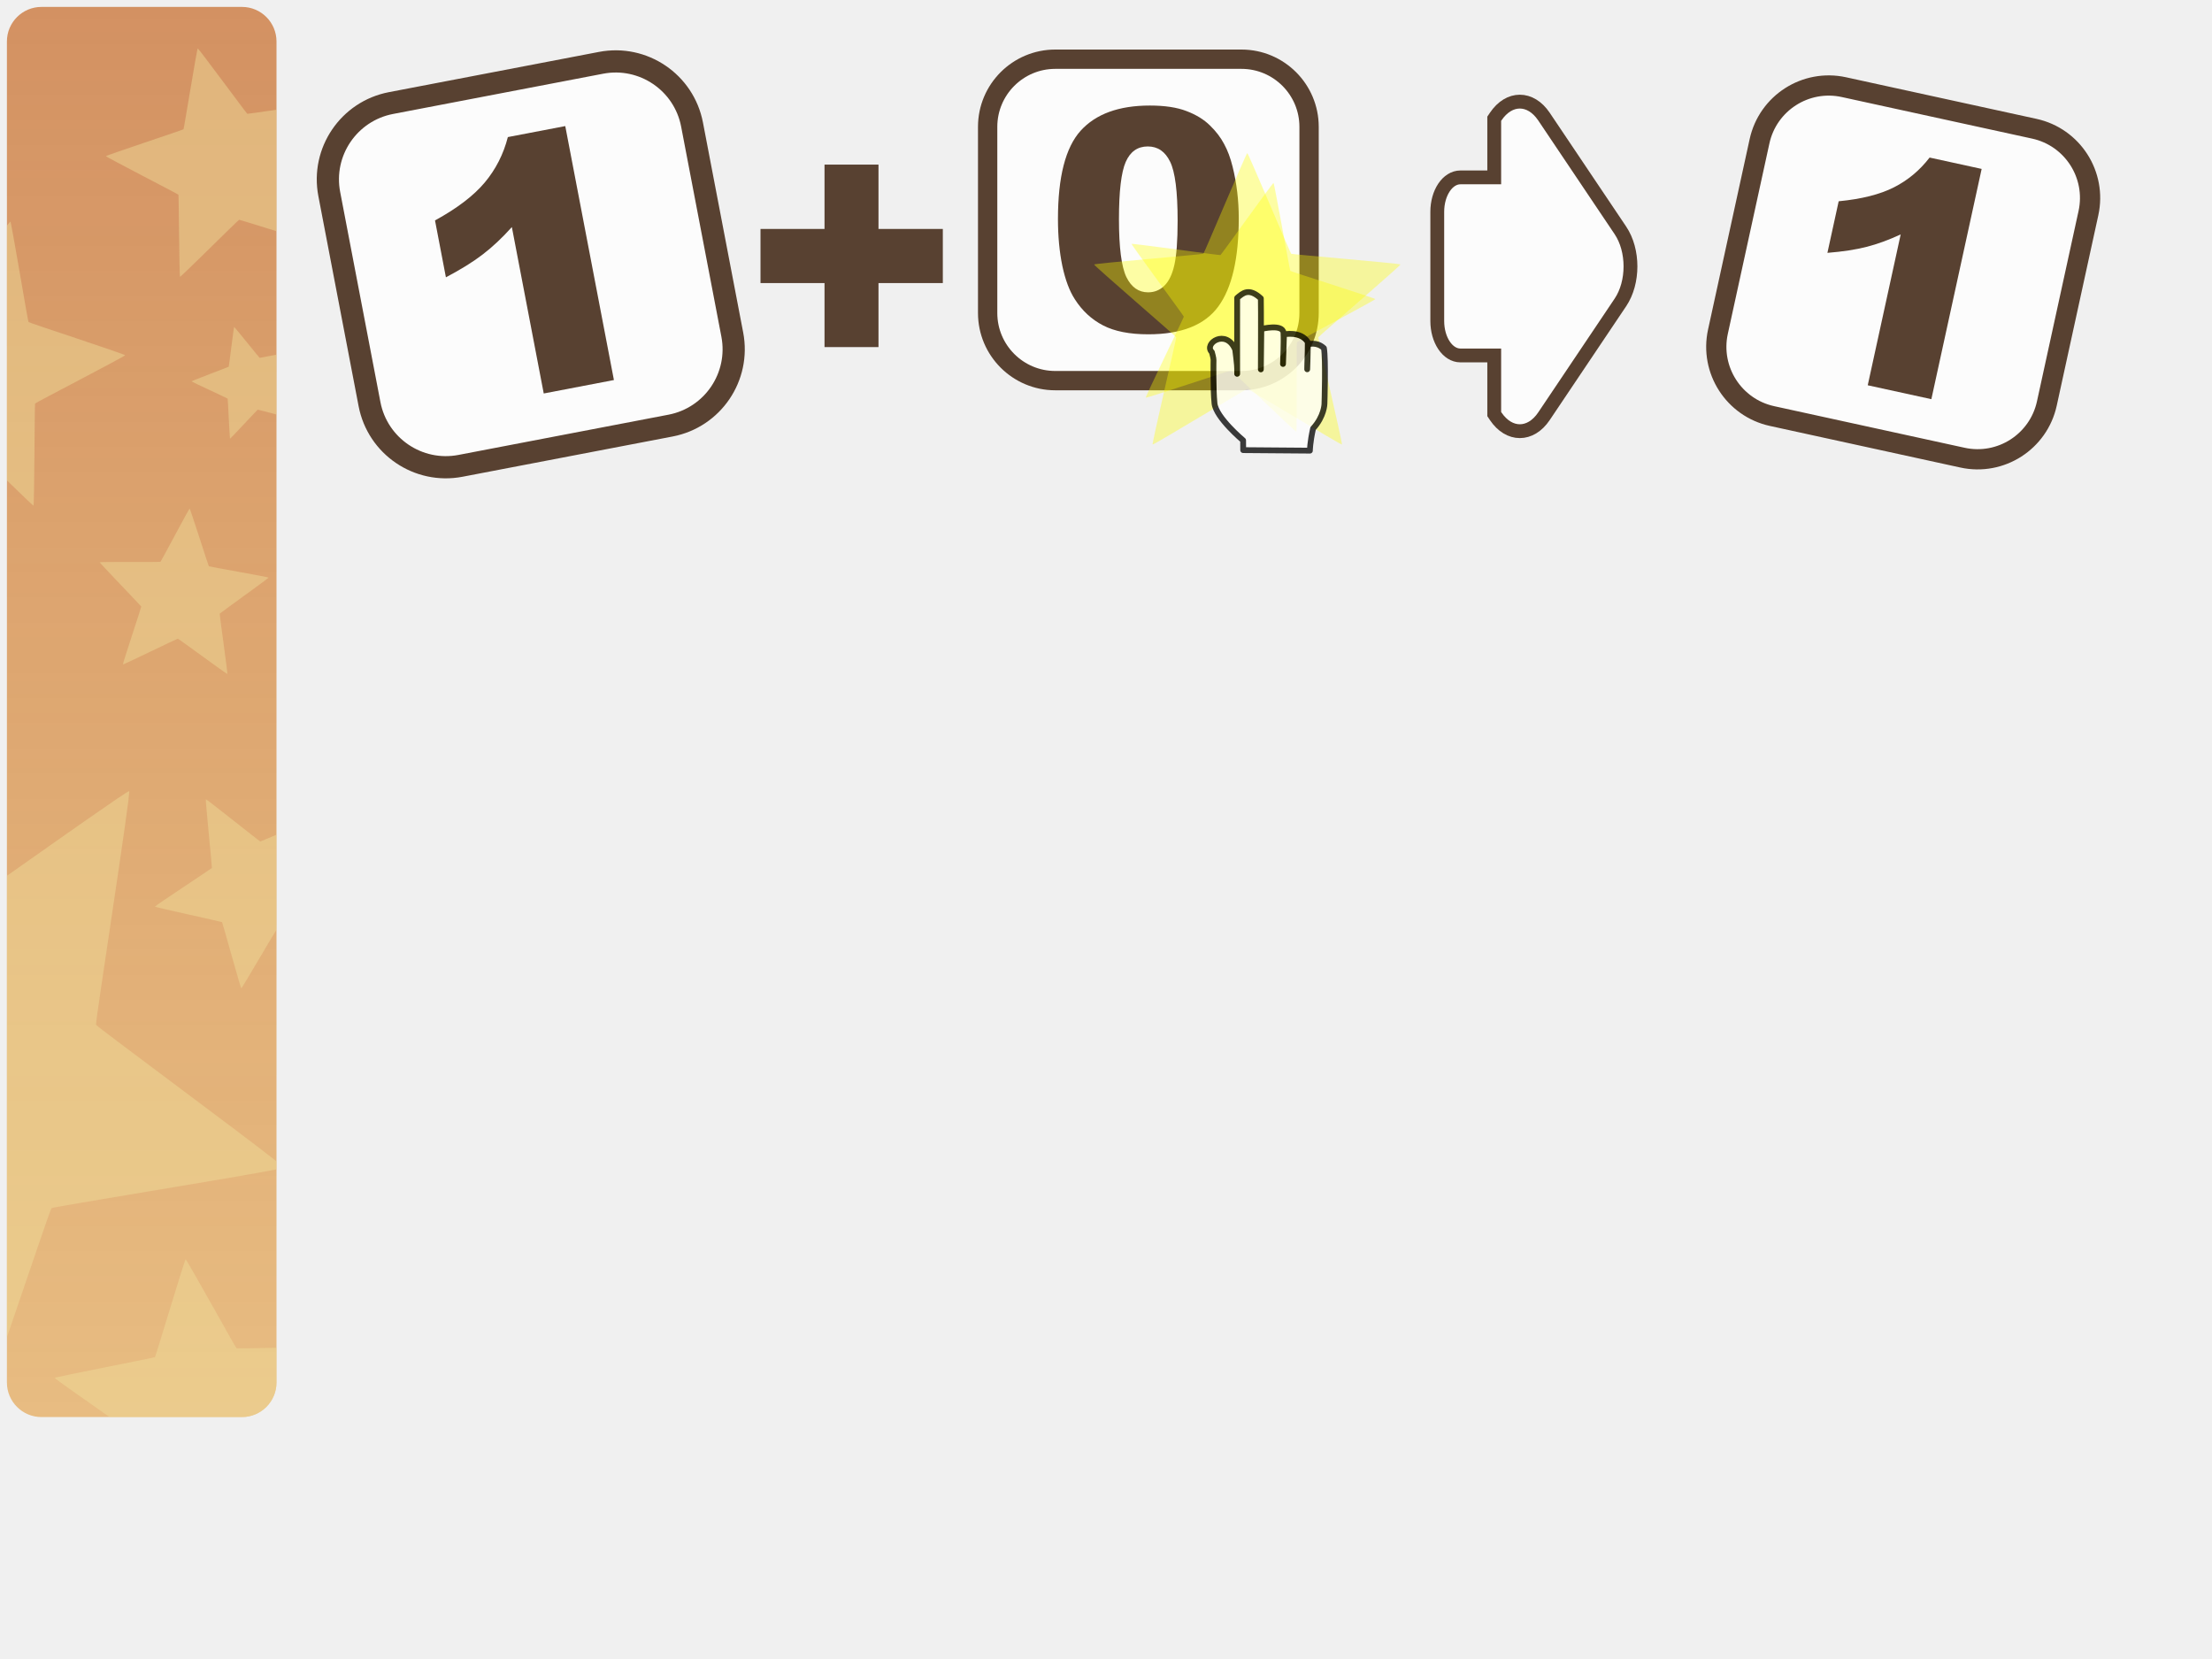
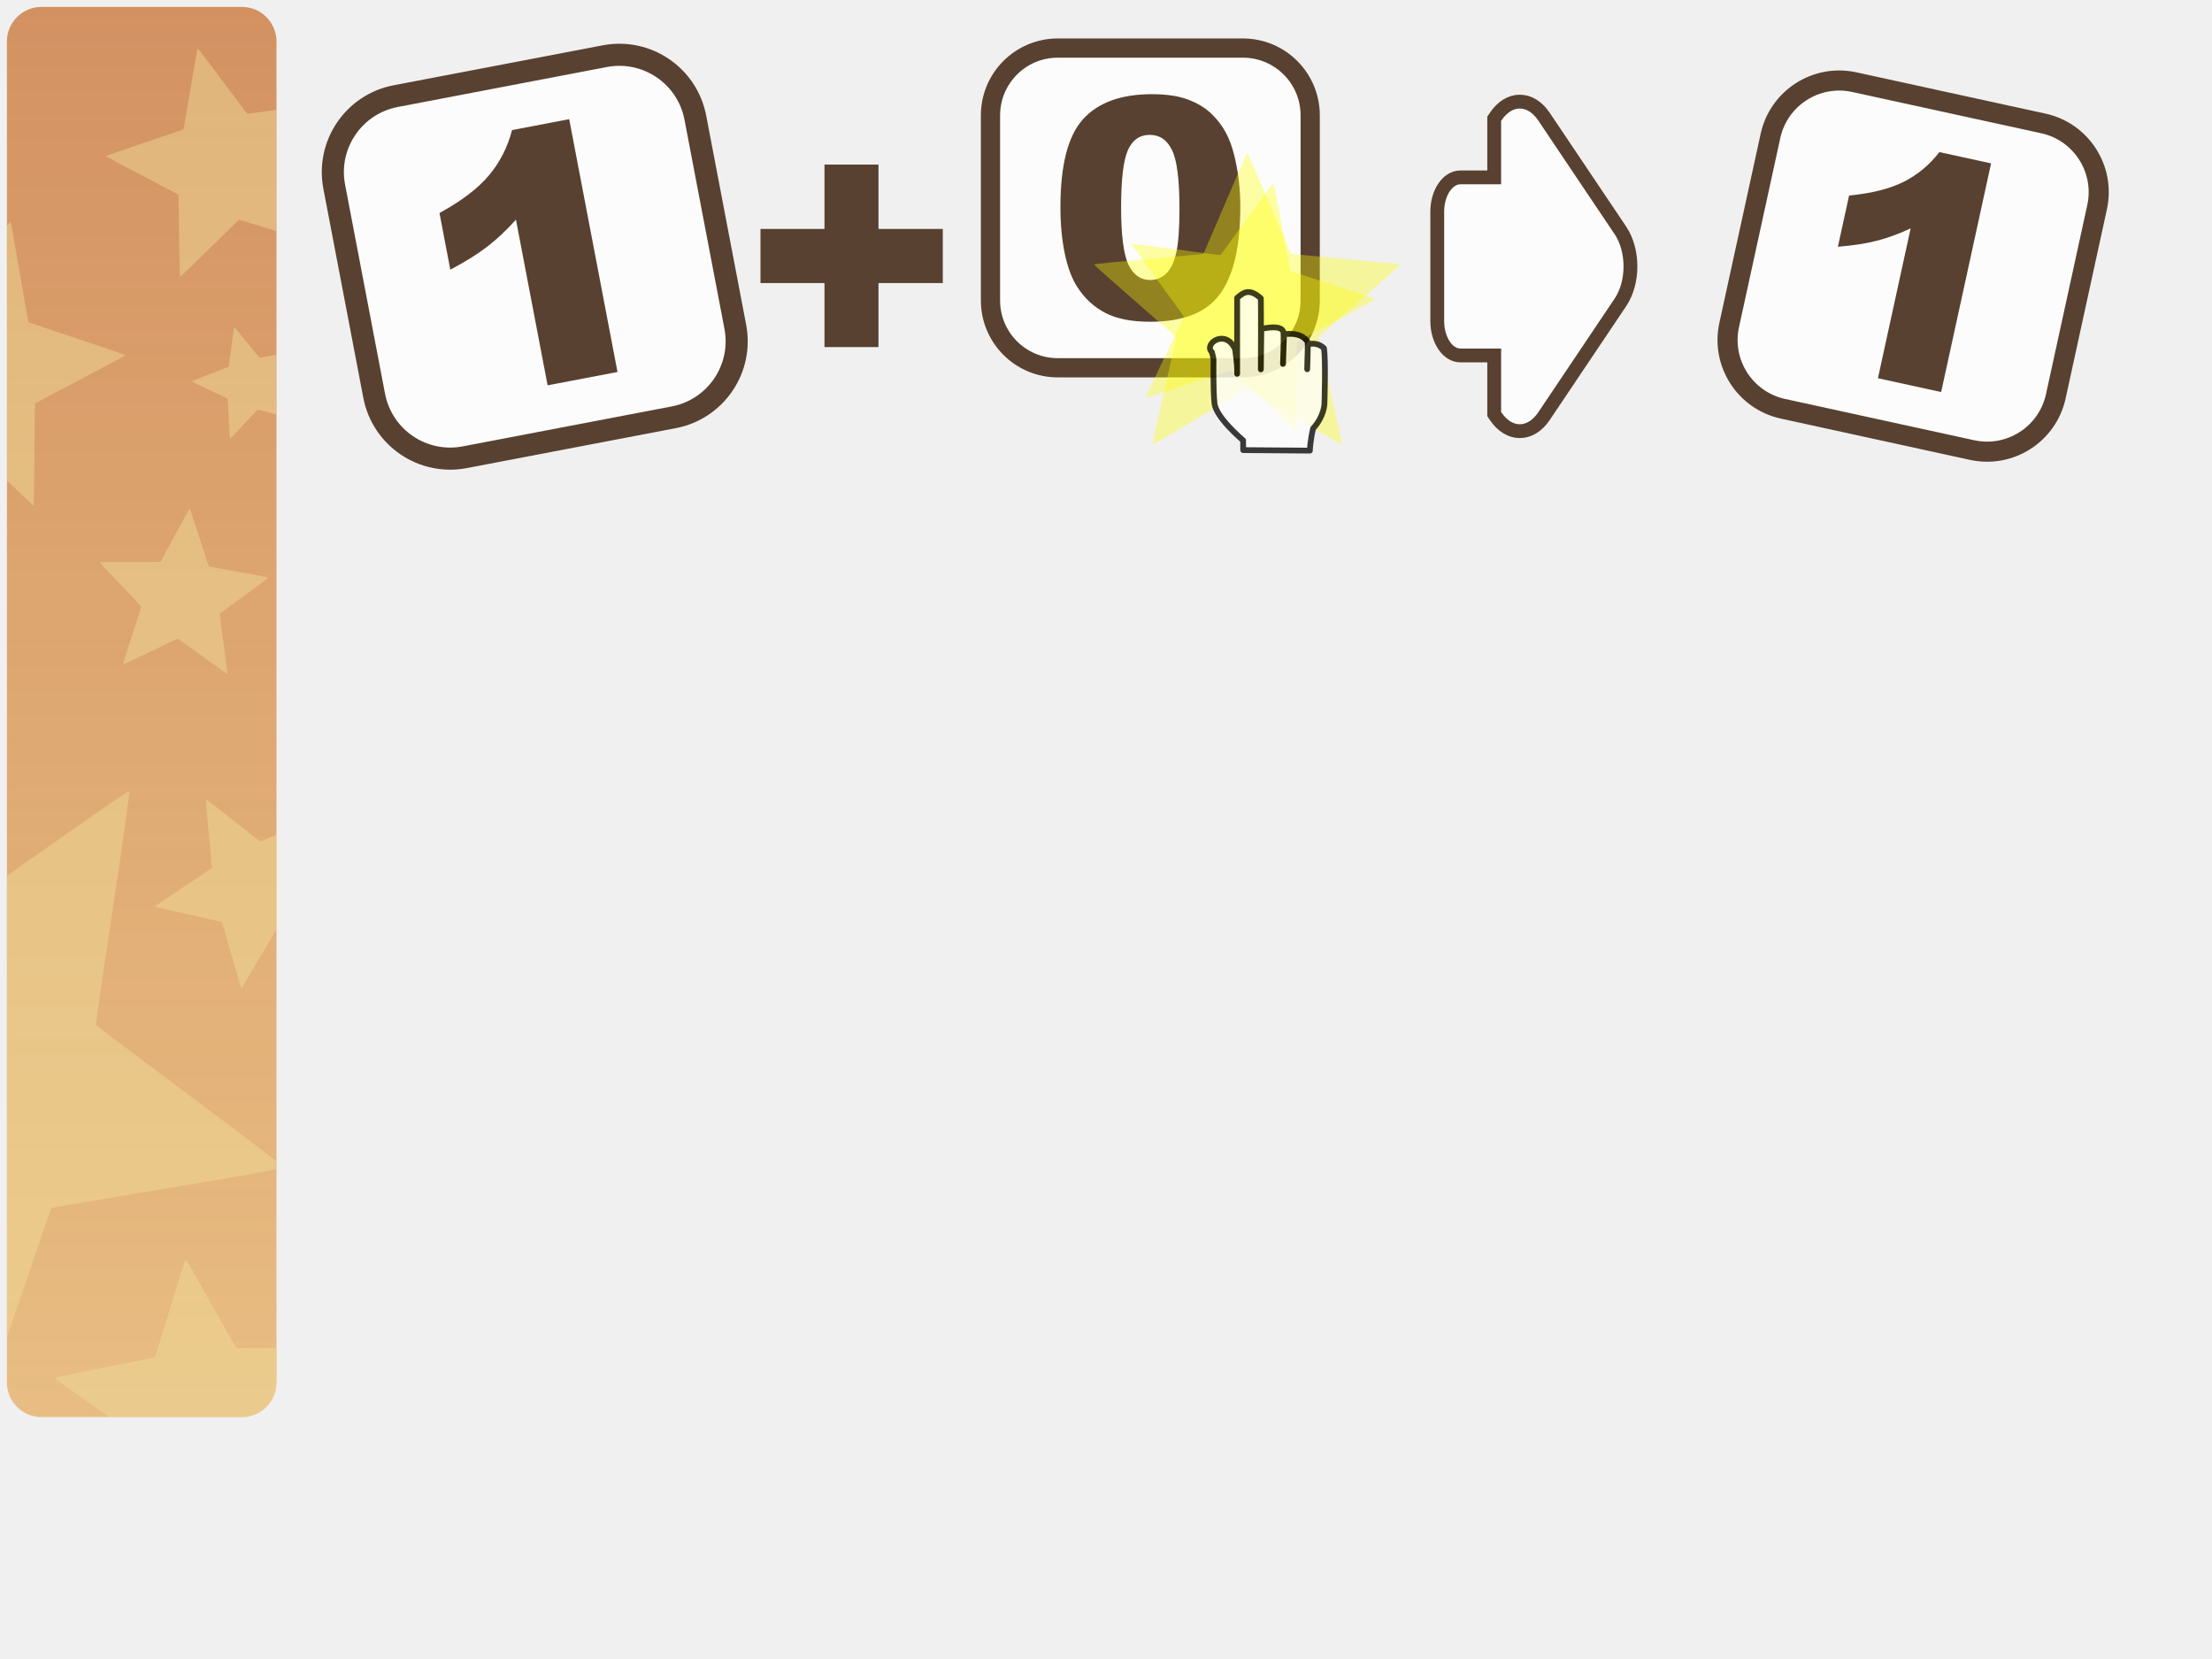
<svg xmlns="http://www.w3.org/2000/svg" xmlns:xlink="http://www.w3.org/1999/xlink" version="1.0" width="100%" height="100%" viewBox="0 0 640 480" id="equation" style="display:inline">
  <defs id="defs4">
    <linearGradient id="lg3412">
      <stop id="s3414" style="stop-color:#d39162;stop-opacity:1" offset="0" />
-       <stop id="s3416" style="stop-color:#e5ad62;stop-opacity:0.78" offset="1" />
+       <stop id="s3416" style="stop-color:#e5ad62;stop-opacity:0.77" offset="1" />
    </linearGradient>
    <linearGradient x1="41" y1="2" x2="41" y2="410" id="lg3418" xlink:href="#lg3412" gradientUnits="userSpaceOnUse" />
  </defs>
  <g id="source">
    <rect width="78" height="408" ry="10" x="2" y="2" id="rect6" style="fill:url(#lg3418);fill-opacity:1" />
    <path d="M 57.21,14 C 56.98,14.05 53.24,37.22 53.09,37.4 C 52.93,37.58 30.67,44.95 30.65,45.18 C 30.63,45.42 51.5,56.14 51.62,56.34 C 51.74,56.54 51.87,80 52.09,80.09 C 52.31,80.18 68.95,63.64 69.18,63.59 C 69.29,63.56 74.58,65.22 80,66.9 L 80,31.75 C 75.57,32.39 71.64,32.97 71.56,32.93 C 71.34,32.84 57.44,13.94 57.21,14 z M 3,64.09 C 2.96,64.08 2.57,64.57 2,65.31 L 2,139 C 6.01,142.89 9.57,146.32 9.68,146.28 C 9.96,146.16 10,117 10.15,116.75 C 10.31,116.49 36.24,103.07 36.21,102.78 C 36.19,102.48 8.44,93.41 8.25,93.18 C 8.05,92.96 3.28,64.16 3,64.09 z M 67.75,94.59 C 67.63,94.62 66.25,106 66.18,106.09 C 66.11,106.18 55.41,110.22 55.4,110.34 C 55.4,110.45 65.81,115.24 65.87,115.34 C 65.93,115.43 66.45,126.89 66.56,126.93 C 66.67,126.97 74.45,118.56 74.56,118.53 C 74.61,118.51 77.3,119.22 80,119.93 L 80,102.62 C 77.64,103.07 75.17,103.54 75.12,103.53 C 75.01,103.49 67.86,94.56 67.75,94.59 z M 54.87,147.15 C 54.69,147.14 46.58,162.47 46.43,162.56 C 46.28,162.65 28.91,162.52 28.84,162.68 C 28.77,162.84 40.83,175.32 40.87,175.5 C 40.91,175.67 35.43,192.13 35.56,192.25 C 35.69,192.36 51.29,184.76 51.46,184.78 C 51.64,184.79 65.63,195.09 65.78,195 C 65.93,194.9 63.49,177.72 63.56,177.56 C 63.63,177.4 77.75,167.29 77.71,167.12 C 77.67,166.95 60.56,163.95 60.43,163.84 C 60.3,163.72 55.05,147.17 54.87,147.15 z M 37.37,228.9 C 37.02,228.69 17.94,242.16 2,253.4 L 2,386.93 C 8.02,369.3 14.61,349.8 14.9,349.56 C 15.37,349.16 68.92,340.57 80,338.34 L 80,336 C 70.07,328.13 28,297.05 27.78,296.5 C 27.52,295.86 37.95,229.26 37.37,228.9 z M 59.56,231.25 C 59.38,231.34 61.39,250.94 61.31,251.12 C 61.22,251.3 44.77,262.11 44.81,262.31 C 44.84,262.5 64.1,266.67 64.25,266.81 C 64.39,266.94 69.61,285.94 69.81,285.96 C 70,285.99 79.55,269.56 80,269 L 80,241.5 C 77.46,242.59 75.37,243.47 75.31,243.46 C 75.11,243.44 59.73,231.15 59.56,231.25 z M 53.71,364.37 C 53.42,364.4 45.06,392.45 44.84,392.65 C 44.62,392.85 15.9,398.39 15.84,398.68 C 15.8,398.86 24.67,405.07 31.71,410 L 70,410 C 75.54,410 80,405.54 80,400 L 80,389.96 C 73.99,390.07 68.54,390.15 68.43,390.09 C 68.18,389.94 54.01,364.34 53.71,364.37 z" id="p3562" style="opacity:0.76;fill:#eedd99;fill-opacity:0.6;fill-rule:nonzero;stroke:none;marker:none;visibility:visible;display:inline;overflow:visible;enable-background:accumulate" />
  </g>
-   <g transform="matrix(1.57697,-0.3021174,0.3021174,1.57697,459.1974,-376.3172)" id="g3305">
-     <rect width="66.56" height="66.56" ry="14.01" x="-273.286" y="207.869" id="rect3307" style="opacity:1;fill:#ffffff;fill-opacity:0.78;fill-rule:nonzero;stroke:#584131;stroke-width:4;stroke-linecap:round;stroke-linejoin:miter;marker:none;stroke-miterlimit:4;stroke-dasharray:none;stroke-dashoffset:0;stroke-opacity:1;visibility:visible;overflow:visible;enable-background:accumulate" />
-     <path d="M -229.216,217.852 L -229.216,264.446 L -242.091,264.446 L -242.091,233.915 C -244.175,235.498 -246.196,236.779 -248.154,237.758 C -250.091,238.738 -252.529,239.675 -255.466,240.571 L -255.466,230.133 C -251.133,228.738 -247.768,227.06 -245.373,225.102 C -242.977,223.144 -241.102,220.727 -239.748,217.852 L -229.216,217.852" id="path3309" style="font-size:64px;font-style:normal;font-variant:normal;font-weight:normal;font-stretch:normal;text-align:start;line-height:80%;writing-mode:lr-tb;text-anchor:start;fill:#584131;fill-opacity:1;stroke:none;stroke-width:1px;stroke-linecap:butt;stroke-linejoin:miter;stroke-opacity:1;font-family:Arial Black;-inkscape-font-specification:Arial Black" />
+   <g transform="matrix(1.57,-0.30,0.30,1.57,459.19,-376.31)" id="g3305">
+     <rect width="66.55" height="66.55" ry="14.01" x="-273.28" y="207.86" id="r3307" style="opacity:1;fill:#ffffff;fill-opacity:0.77;fill-rule:nonzero;stroke:#584131;stroke-width:4;stroke-linecap:round;stroke-linejoin:miter;marker:none;stroke-miterlimit:4;stroke-dasharray:none;stroke-dashoffset:0;stroke-opacity:1;visibility:visible;overflow:visible;enable-background:accumulate" />
+     <path d="M -229.21,217.85 L -229.21,264.44 L -242.09,264.44 L -242.09,233.91 C -244.17,235.49 -246.19,236.77 -248.15,237.75 C -250.09,238.73 -252.52,239.67 -255.46,240.57 L -255.46,230.13 C -251.13,228.73 -247.76,227.06 -245.37,225.10 C -242.97,223.14 -241.10,220.72 -239.74,217.85 L -229.21,217.85" id="p3309" style="font-size:64px;font-style:normal;font-variant:normal;font-weight:normal;font-stretch:normal;text-align:start;line-height:80.00%;writing-mode:lr-tb;text-anchor:start;fill:#584131;fill-opacity:1;stroke:none;font-family:Arial Black;-inkscape-font-specification:Arial Black" />
  </g>
-   <g transform="matrix(1.397239,0,0,1.397239,442.4123,-604.57)" id="g3311">
-     <rect width="66.56" height="66.56" ry="14.01" x="-112.118" y="444.949" id="rect3313" style="opacity:1;fill:#ffffff;fill-opacity:0.78;fill-rule:nonzero;stroke:#584131;stroke-width:4;stroke-linecap:round;stroke-linejoin:miter;marker:none;stroke-miterlimit:4;stroke-dasharray:none;stroke-dashoffset:0;stroke-opacity:1;visibility:visible;overflow:visible;enable-background:accumulate" />
-     <path d="M -97.558,478.044 C -97.558,469.334 -95.998,463.244 -92.868,459.764 C -89.718,456.284 -84.938,454.544 -78.528,454.544 C -75.438,454.544 -72.908,454.924 -70.928,455.694 C -68.948,456.444 -67.338,457.434 -66.088,458.664 C -64.838,459.874 -63.858,461.154 -63.148,462.514 C -62.418,463.844 -61.838,465.404 -61.398,467.194 C -60.548,470.614 -60.118,474.174 -60.118,477.884 C -60.118,486.194 -61.528,492.284 -64.338,496.134 C -67.148,499.994 -71.998,501.914 -78.868,501.914 C -82.718,501.914 -85.838,501.304 -88.208,500.074 C -90.588,498.844 -92.538,497.044 -94.058,494.664 C -95.158,492.974 -96.028,490.674 -96.648,487.764 C -97.258,484.824 -97.558,481.584 -97.558,478.044 M -84.928,478.074 C -84.928,483.904 -84.418,487.894 -83.398,490.044 C -82.358,492.164 -80.858,493.224 -78.898,493.224 C -77.608,493.224 -76.498,492.784 -75.558,491.884 C -74.598,490.964 -73.898,489.534 -73.458,487.574 C -73.008,485.614 -72.778,482.564 -72.778,478.414 C -72.778,472.334 -73.298,468.254 -74.338,466.164 C -75.358,464.064 -76.898,463.014 -78.958,463.014 C -81.068,463.014 -82.588,464.084 -83.528,466.224 C -84.458,468.354 -84.928,472.304 -84.928,478.074" id="path3315" style="font-size:64px;font-style:normal;font-variant:normal;font-weight:normal;font-stretch:normal;text-align:start;line-height:80%;writing-mode:lr-tb;text-anchor:start;opacity:1;fill:#584131;fill-opacity:1;stroke:none;font-family:Arial Black;-inkscape-font-specification:Arial Black" />
+   <g transform="matrix(1.39,0,0,1.39,442.41,-604.56)" id="g3311">
+     <rect width="66.55" height="66.55" ry="14.01" x="-112.11" y="444.94" id="r3313" style="opacity:1;fill:#ffffff;fill-opacity:0.77;fill-rule:nonzero;stroke:#584131;stroke-width:4;stroke-linecap:round;stroke-linejoin:miter;marker:none;stroke-miterlimit:4;stroke-dasharray:none;stroke-dashoffset:0;stroke-opacity:1;visibility:visible;overflow:visible;enable-background:accumulate" />
+     <path d="M -97.55,478.04 C -97.55,469.33 -95.99,463.24 -92.86,459.76 C -89.71,456.28 -84.93,454.54 -78.52,454.54 C -75.43,454.54 -72.90,454.92 -70.92,455.69 C -68.94,456.44 -67.33,457.43 -66.08,458.66 C -64.83,459.87 -63.85,461.15 -63.14,462.51 C -62.41,463.84 -61.83,465.40 -61.39,467.19 C -60.54,470.61 -60.11,474.17 -60.11,477.88 C -60.11,486.19 -61.52,492.28 -64.33,496.13 C -67.14,499.99 -71.99,501.91 -78.86,501.91 C -82.71,501.91 -85.83,501.30 -88.20,500.07 C -90.58,498.84 -92.53,497.04 -94.05,494.66 C -95.15,492.97 -96.02,490.67 -96.64,487.76 C -97.25,484.82 -97.55,481.58 -97.55,478.04 M -84.92,478.07 C -84.92,483.90 -84.41,487.89 -83.39,490.04 C -82.35,492.16 -80.85,493.22 -78.89,493.22 C -77.60,493.22 -76.49,492.78 -75.55,491.88 C -74.59,490.96 -73.89,489.53 -73.45,487.57 C -73.00,485.61 -72.77,482.56 -72.77,478.41 C -72.77,472.33 -73.29,468.25 -74.33,466.16 C -75.35,464.06 -76.89,463.01 -78.95,463.01 C -81.06,463.01 -82.58,464.08 -83.52,466.22 C -84.45,468.35 -84.92,472.30 -84.92,478.07" id="p3315" style="font-size:64px;font-style:normal;font-variant:normal;font-weight:normal;font-stretch:normal;text-align:start;line-height:80.00%;writing-mode:lr-tb;text-anchor:start;opacity:1;fill:#584131;fill-opacity:1;stroke:none;font-family:Arial Black;-inkscape-font-specification:Arial Black" />
  </g>
-   <g transform="matrix(1.429744,0.3122583,-0.3122583,1.429744,969.0987,-191.0244)" id="g3317">
-     <rect width="66.56" height="66.56" ry="14.01" x="-273.286" y="207.869" id="rect3319" style="opacity:1;fill:#ffffff;fill-opacity:0.78;fill-rule:nonzero;stroke:#584131;stroke-width:4;stroke-linecap:round;stroke-linejoin:miter;marker:none;stroke-miterlimit:4;stroke-dasharray:none;stroke-dashoffset:0;stroke-opacity:1;visibility:visible;overflow:visible;enable-background:accumulate" />
-     <path d="M -229.216,217.852 L -229.216,264.446 L -242.091,264.446 L -242.091,233.915 C -244.175,235.498 -246.196,236.779 -248.154,237.758 C -250.091,238.738 -252.529,239.675 -255.466,240.571 L -255.466,230.133 C -251.133,228.738 -247.768,227.06 -245.373,225.102 C -242.977,223.144 -241.102,220.727 -239.748,217.852 L -229.216,217.852" id="path3321" style="font-size:64px;font-style:normal;font-variant:normal;font-weight:normal;font-stretch:normal;text-align:start;line-height:80%;writing-mode:lr-tb;text-anchor:start;fill:#584131;fill-opacity:1;stroke:none;stroke-width:1px;stroke-linecap:butt;stroke-linejoin:miter;stroke-opacity:1;font-family:Arial Black;-inkscape-font-specification:Arial Black" />
+   <g transform="matrix(1.42,0.31,-0.31,1.42,969.09,-191.02)" id="g3317">
+     <rect width="66.55" height="66.55" ry="14.01" x="-273.28" y="207.86" id="r3319" style="opacity:1;fill:#ffffff;fill-opacity:0.77;fill-rule:nonzero;stroke:#584131;stroke-width:4;stroke-linecap:round;stroke-linejoin:miter;marker:none;stroke-miterlimit:4;stroke-dasharray:none;stroke-dashoffset:0;stroke-opacity:1;visibility:visible;overflow:visible;enable-background:accumulate" />
+     <path d="M -229.21,217.85 L -229.21,264.44 L -242.09,264.44 L -242.09,233.91 C -244.17,235.49 -246.19,236.77 -248.15,237.75 C -250.09,238.73 -252.52,239.67 -255.46,240.57 L -255.46,230.13 C -251.13,228.73 -247.76,227.06 -245.37,225.10 C -242.97,223.14 -241.10,220.72 -239.74,217.85 L -229.21,217.85" id="p3321" style="font-size:64px;font-style:normal;font-variant:normal;font-weight:normal;font-stretch:normal;text-align:start;line-height:80.00%;writing-mode:lr-tb;text-anchor:start;fill:#584131;fill-opacity:1;stroke:none;font-family:Arial Black;-inkscape-font-specification:Arial Black" />
  </g>
-   <path d="M 439.726,29.403 C 437.206,29.403 434.686,30.853 432.746,33.733 L 432.326,34.353 L 432.326,51.323 L 422.546,51.323 C 418.836,51.323 415.846,55.773 415.846,61.293 L 415.846,92.863 C 415.846,98.383 418.836,102.843 422.546,102.843 L 432.326,102.843 L 432.326,119.803 L 432.746,120.433 C 436.626,126.193 442.846,126.193 446.716,120.433 L 468.846,87.483 C 472.716,81.713 472.716,72.443 468.846,66.673 L 446.716,33.733 C 444.776,30.853 442.256,29.403 439.726,29.403 z" id="path3323" style="opacity:1;fill:#ffffff;fill-opacity:0.78;fill-rule:nonzero;stroke:#584131;stroke-width:4;stroke-linecap:round;stroke-linejoin:miter;marker:none;stroke-miterlimit:4;stroke-dasharray:none;stroke-dashoffset:0;stroke-opacity:1;visibility:visible;overflow:visible;enable-background:accumulate" />
-   <path d="M 360.876,44.312 C 361.184,44.312 373.325,73.245 373.582,73.424 C 373.839,73.617 405.097,76.212 405.2,76.521 C 405.303,76.816 381.535,97.282 381.432,97.591 C 381.342,97.886 388.524,128.425 388.267,128.618 C 388.01,128.797 361.184,112.532 360.876,112.532 C 360.568,112.532 333.742,128.797 333.485,128.618 C 333.228,128.425 340.41,97.886 340.32,97.591 C 340.217,97.282 316.449,76.816 316.552,76.521 C 316.655,76.212 347.913,73.617 348.17,73.424 C 348.427,73.245 360.568,44.312 360.876,44.312 z" id="path3327" style="opacity:1;fill:#ffff00;fill-opacity:0.35;fill-rule:nonzero;stroke:none;marker:none;visibility:visible;overflow:visible;enable-background:accumulate" />
-   <path d="M 220.037,66.241 L 238.56,66.241 L 238.56,47.625 L 254.173,47.625 L 254.173,66.241 L 272.789,66.241 L 272.789,81.901 L 254.173,81.901 L 254.173,100.423 L 238.56,100.423 L 238.56,81.901 L 220.037,81.901 L 220.037,66.241" id="path3331" style="font-size:64px;font-style:normal;font-variant:normal;font-weight:normal;font-stretch:normal;text-align:start;line-height:80%;writing-mode:lr-tb;text-anchor:start;opacity:1;fill:#584131;fill-opacity:1;stroke:none;font-family:Arial Black;-inkscape-font-specification:Arial Black" />
-   <path d="M 368.465,52.935 C 368.711,52.99 373.159,78.19 373.331,78.38 C 373.501,78.579 397.897,86.272 397.924,86.535 C 397.952,86.789 375.361,98.789 375.224,99.016 C 375.099,99.235 375.314,124.82 375.075,124.927 C 374.838,125.023 356.428,107.256 356.183,107.2 C 355.937,107.145 331.671,115.253 331.499,115.063 C 331.329,114.864 342.54,91.865 342.522,91.614 C 342.495,91.35 327.274,70.791 327.409,70.575 C 327.547,70.348 352.878,73.911 353.117,73.804 C 353.354,73.708 368.22,52.879 368.465,52.935 z" id="path3333" style="opacity:1;fill:#ffff00;fill-opacity:0.35;fill-rule:nonzero;stroke:none;marker:none;visibility:visible;overflow:visible;enable-background:accumulate" />
-   <path d="M 359.693,130.236 C 359.693,129.666 359.673,127.406 359.673,127.406 C 359.673,127.406 351.823,120.846 351.393,116.716 C 350.963,112.586 351.113,104.166 351.113,104.166 C 351.113,104.166 351.143,103.666 350.633,101.886 C 348.123,99.416 354.783,94.926 357.383,101.166 C 357.953,105.736 357.973,106.156 357.953,108.156 C 357.953,108.876 357.923,88.796 357.953,86.186 C 359.543,84.856 361.303,83.116 364.803,86.336 C 364.883,88.276 364.803,106.876 364.803,106.876 L 364.943,95.176 C 364.943,95.176 371.213,93.606 371.353,96.316 C 371.503,99.026 371.213,105.306 371.213,105.306 L 371.503,96.746 C 371.503,96.746 376.383,95.706 378.383,98.986 C 378.373,103.276 378.213,106.846 378.213,106.846 C 378.213,106.846 378.193,106.476 378.413,99.646 C 378.553,99.646 380.913,98.746 383.053,100.736 C 383.623,103.876 383.203,116.866 383.203,116.866 C 383.203,116.866 383.163,120.416 379.913,123.986 C 379.003,128.066 378.993,130.386 378.993,130.386 L 359.693,130.236 z" id="path3329" style="opacity:0.76;fill:#ffffff;fill-rule:evenodd;stroke:#000000;stroke-width:1.68px;stroke-linecap:butt;stroke-linejoin:round;stroke-opacity:1" />
+   <path d="M 439.72,29.40 C 437.20,29.40 434.68,30.85 432.74,33.73 L 432.32,34.35 L 432.32,51.32 L 422.54,51.32 C 418.83,51.32 415.84,55.77 415.84,61.29 L 415.84,92.86 C 415.84,98.38 418.83,102.84 422.54,102.84 L 432.32,102.84 L 432.32,119.80 L 432.74,120.43 C 436.62,126.19 442.84,126.19 446.71,120.43 L 468.84,87.48 C 472.71,81.71 472.71,72.44 468.84,66.67 L 446.71,33.73 C 444.77,30.85 442.25,29.40 439.72,29.40 z" id="p3323" style="opacity:1;fill:#ffffff;fill-opacity:0.77;fill-rule:nonzero;stroke:#584131;stroke-width:4;stroke-linecap:round;stroke-linejoin:miter;marker:none;stroke-miterlimit:4;stroke-dasharray:none;stroke-dashoffset:0;stroke-opacity:1;visibility:visible;overflow:visible;enable-background:accumulate" />
+   <path d="M 360.87,44.31 C 361.18,44.31 373.32,73.24 373.58,73.42 C 373.83,73.61 405.09,76.21 405.20,76.52 C 405.30,76.81 381.53,97.28 381.43,97.59 C 381.34,97.88 388.52,128.42 388.26,128.61 C 388.00,128.79 361.18,112.53 360.87,112.53 C 360.56,112.53 333.74,128.79 333.48,128.61 C 333.22,128.42 340.40,97.88 340.31,97.59 C 340.21,97.28 316.44,76.81 316.55,76.52 C 316.65,76.21 347.91,73.61 348.16,73.42 C 348.42,73.24 360.56,44.31 360.87,44.31 z" id="p3327" style="opacity:1;fill:#ffff00;fill-opacity:0.35;fill-rule:nonzero;stroke:none;marker:none;visibility:visible;overflow:visible;enable-background:accumulate" />
+   <path d="M 220.03,66.24 L 238.55,66.24 L 238.55,47.62 L 254.17,47.62 L 254.17,66.24 L 272.78,66.24 L 272.78,81.90 L 254.17,81.90 L 254.17,100.42 L 238.55,100.42 L 238.55,81.90 L 220.03,81.90 L 220.03,66.24" id="p3331" style="font-size:64px;font-style:normal;font-variant:normal;font-weight:normal;font-stretch:normal;text-align:start;line-height:80.00%;writing-mode:lr-tb;text-anchor:start;opacity:1;fill:#584131;fill-opacity:1;stroke:none;font-family:Arial Black;-inkscape-font-specification:Arial Black" />
+   <path d="M 368.46,52.93 C 368.71,52.99 373.15,78.19 373.33,78.37 C 373.50,78.57 397.89,86.27 397.92,86.53 C 397.95,86.78 375.36,98.78 375.22,99.01 C 375.09,99.23 375.31,124.81 375.07,124.92 C 374.83,125.02 356.42,107.25 356.18,107.20 C 355.93,107.14 331.67,115.25 331.49,115.06 C 331.32,114.86 342.54,91.86 342.52,91.61 C 342.49,91.35 327.27,70.79 327.40,70.57 C 327.54,70.34 352.87,73.91 353.11,73.80 C 353.35,73.70 368.22,52.87 368.46,52.93 z" id="p3333" style="opacity:1;fill:#ffff00;fill-opacity:0.35;fill-rule:nonzero;stroke:none;marker:none;visibility:visible;overflow:visible;enable-background:accumulate" />
+   <path d="M 359.69,130.23 C 359.69,129.66 359.67,127.40 359.67,127.40 C 359.67,127.40 351.82,120.84 351.39,116.71 C 350.96,112.58 351.11,104.16 351.11,104.16 C 351.11,104.16 351.14,103.66 350.63,101.88 C 348.12,99.41 354.78,94.92 357.38,101.16 C 357.95,105.73 357.97,106.15 357.95,108.15 C 357.95,108.87 357.92,88.79 357.95,86.18 C 359.54,84.85 361.30,83.11 364.80,86.33 C 364.88,88.27 364.80,106.87 364.80,106.87 L 364.94,95.17 C 364.94,95.17 371.21,93.60 371.35,96.31 C 371.50,99.02 371.21,105.30 371.21,105.30 L 371.50,96.74 C 371.50,96.74 376.38,95.70 378.38,98.98 C 378.37,103.27 378.21,106.84 378.21,106.84 C 378.21,106.84 378.19,106.47 378.41,99.64 C 378.55,99.64 380.91,98.74 383.05,100.73 C 383.62,103.87 383.20,116.86 383.20,116.86 C 383.20,116.86 383.16,120.41 379.91,123.98 C 379.00,128.06 378.99,130.38 378.99,130.38 L 359.69,130.23 z" id="p3329" style="opacity:0.76;fill:#ffffff;fill-rule:evenodd;stroke:#000000;stroke-width:1.67px;stroke-linecap:butt;stroke-linejoin:round;stroke-opacity:1" />
</svg>
